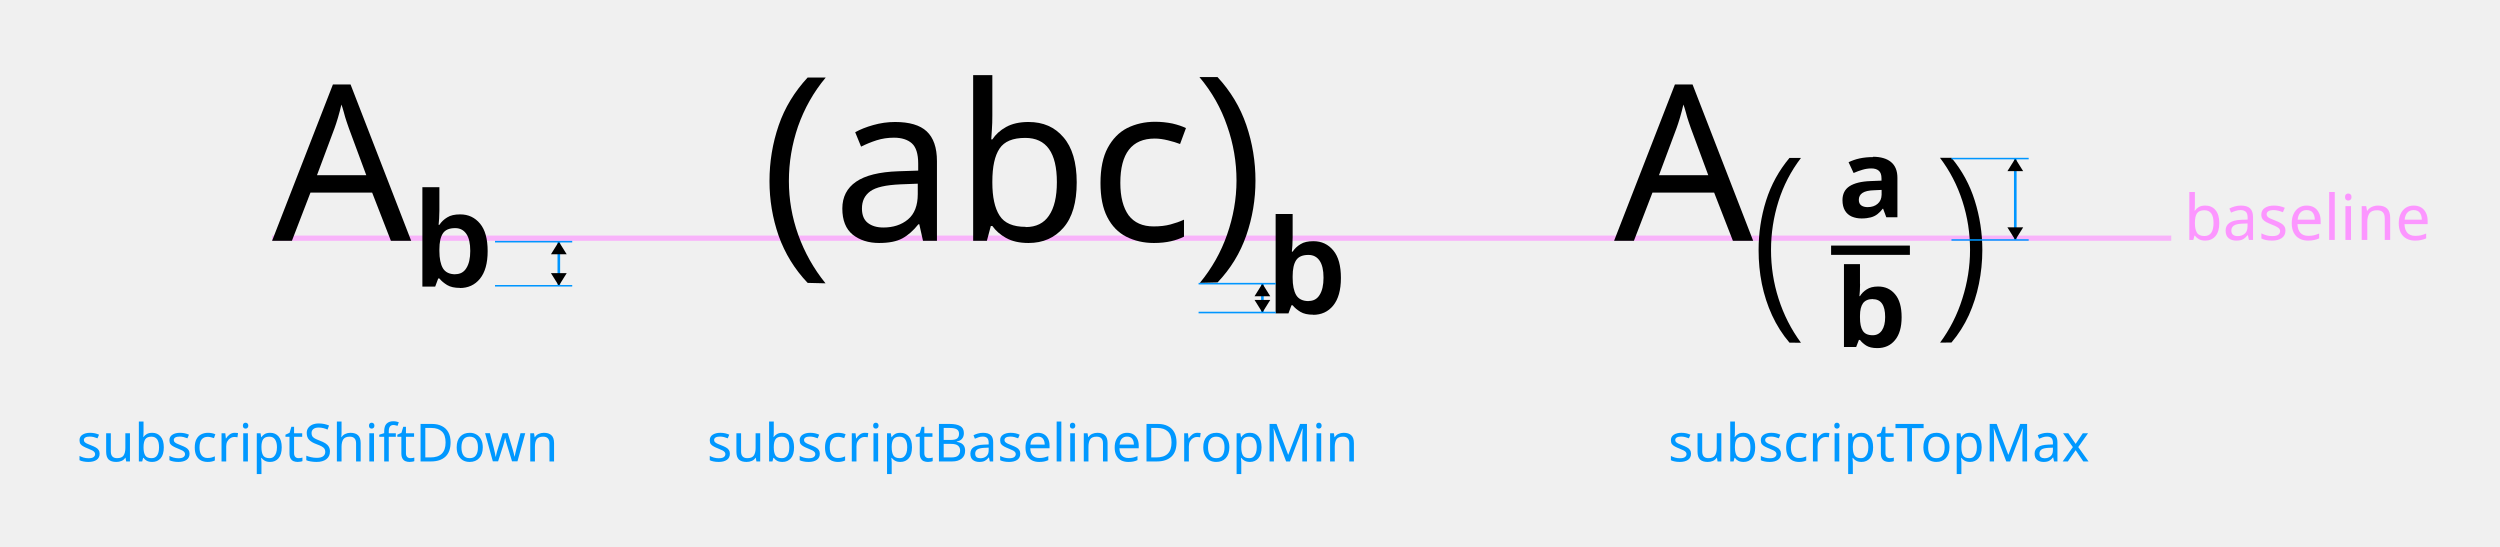
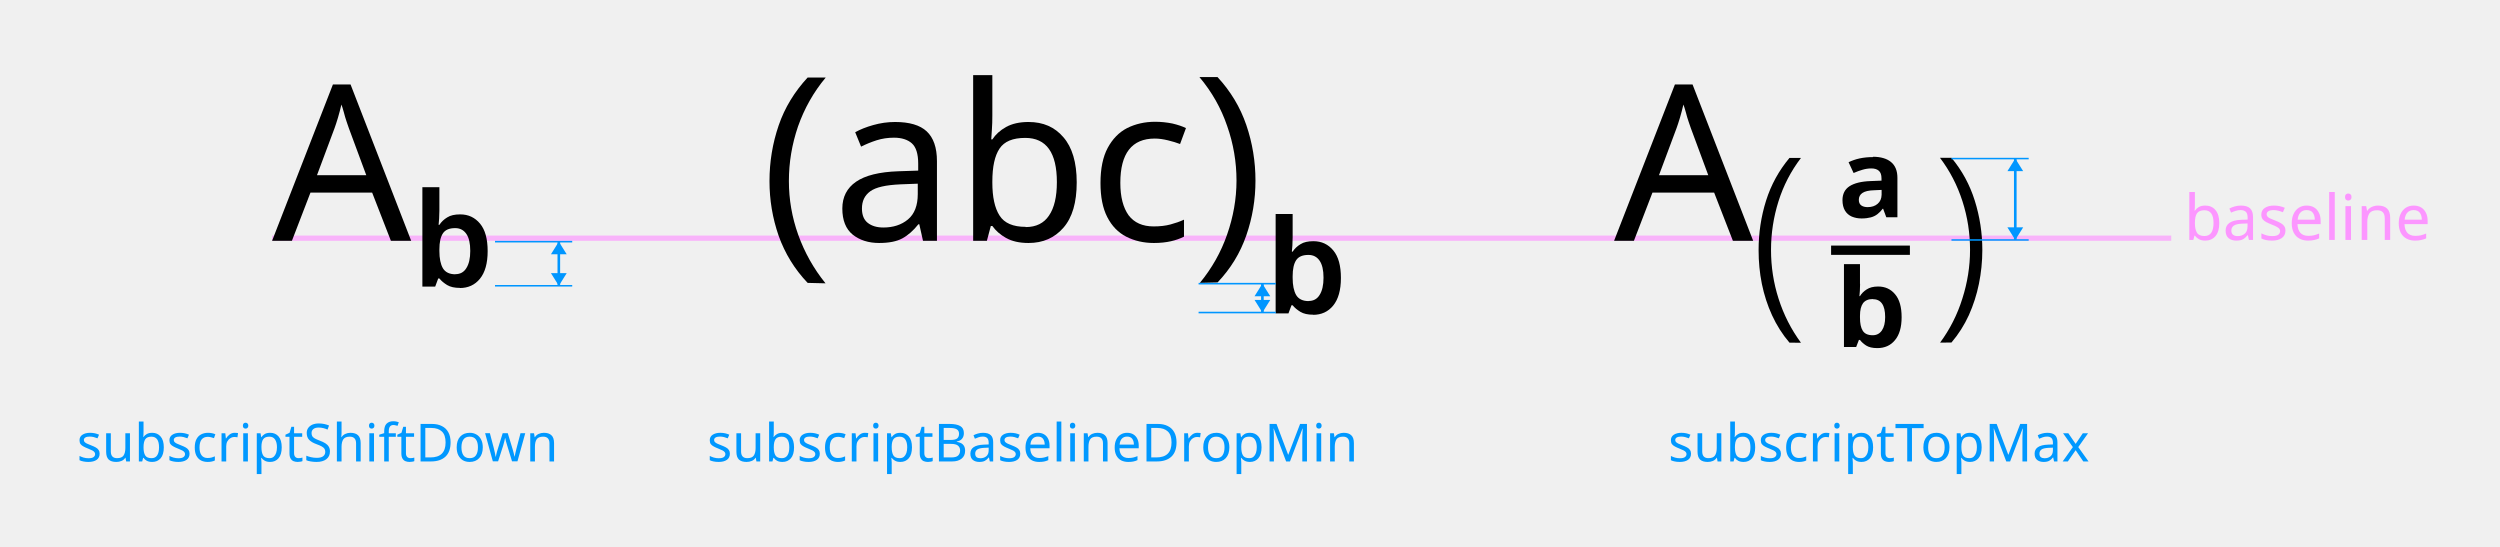
<svg xmlns="http://www.w3.org/2000/svg" xmlns:xlink="http://www.w3.org/1999/xlink" width="476pt" height="104pt" version="1.1" viewBox="0 0 476 104">
  <style>
-   path {
-    fill: black;
-   }
  @media (prefers-color-scheme: dark) {
-    path {
+    use:not([fill]) {
       fill: white;
   }
   path[stroke="#000"] {
    stroke: white;
   }
  }
 </style>
  <defs>
    <marker id="e" overflow="visible" markerHeight="1" markerWidth="1" orient="auto" preserveAspectRatio="xMidYMid" viewBox="0 0 1 1">
      <g transform="scale(.6)">
        <path d="m0-40" />
        <path d="m0 0-8 5v-10z" fill="context-stroke" fill-rule="evenodd" />
        <path d="m0-8v48" fill="none" stroke="context-stroke" stroke-linecap="square" />
      </g>
    </marker>
    <marker id="f" overflow="visible" markerHeight="1" markerWidth="1" orient="auto" preserveAspectRatio="xMidYMid" viewBox="0 0 1 1">
      <g transform="scale(.6)">
        <path d="m0-40" />
        <path d="m0 0 8 5v-10z" fill="context-stroke" fill-rule="evenodd" />
        <path d="m0-8v48" fill="none" stroke="context-stroke" stroke-linecap="square" />
      </g>
    </marker>
    <marker id="d" overflow="visible" markerHeight="1" markerWidth="1" orient="auto" preserveAspectRatio="xMidYMid" viewBox="0 0 1 1">
      <g transform="scale(.6)">
        <path d="m0-40" />
        <path d="m0 0-8 5v-10z" fill="context-stroke" fill-rule="evenodd" />
        <path d="m0-8v48" fill="none" stroke="context-stroke" stroke-linecap="square" />
      </g>
    </marker>
    <marker id="c" overflow="visible" markerHeight="1" markerWidth="1" orient="auto" preserveAspectRatio="xMidYMid" viewBox="0 0 1 1">
      <g transform="scale(.6)">
        <path d="m0-40" />
        <path d="m0 0 8 5v-10z" fill="context-stroke" fill-rule="evenodd" />
        <path d="m0-8v48" fill="none" stroke="context-stroke" stroke-linecap="square" />
      </g>
    </marker>
    <path id="b" d="m0 0 0.279 0.717h0.081l0.278-0.717h-0.093l-0.086 0.221h-0.283l-0.085-0.221h-0.091m0.206 0.301h0.226l-0.08 0.216c-0.002 0.005-0.005 0.015-0.01 0.029-0.005 0.014-0.009 0.029-0.013 0.044-0.004 0.015-0.008 0.027-0.011 0.035-0.005-0.021-0.01-0.041-0.016-0.061-0.006-0.02-0.011-0.035-0.015-0.046z" />
    <path id="a" d="m0.371-0.01c-0.041 0-0.073 0.007-0.098 0.022-0.024 0.015-0.044 0.031-0.059 0.05h-0.009l-0.023-0.062h-0.098v0.76h0.13v-0.179c0-0.021-6.6631e-4 -0.042-0.002-0.062-0.001-0.02-0.003-0.036-0.004-0.047h0.006c0.015 0.023 0.035 0.042 0.06 0.057 0.025 0.016 0.058 0.023 0.099 0.023 0.063 0 0.113-0.024 0.152-0.071s0.058-0.117 0.058-0.21c0-0.093-0.02-0.163-0.059-0.211-0.039-0.048-0.091-0.071-0.154-0.071m-0.033 0.106c0.036 0 0.064 0.015 0.083 0.046 0.02 0.031 0.03 0.075 0.03 0.132 0 0.058-0.01 0.101-0.03 0.13-0.02 0.029-0.048 0.044-0.085 0.044-0.045 0-0.076-0.013-0.094-0.04-0.018-0.027-0.027-0.068-0.027-0.123v-0.012c0-0.057 0.009-0.101 0.027-0.132 0.018-0.03 0.05-0.046 0.096-0.046z" />
    <path id="o" d="m0.215-0.158c-0.06 0.063-0.104 0.135-0.133 0.216-0.028 0.081-0.042 0.164-0.042 0.251 0 0.088 0.014 0.173 0.042 0.255 0.028 0.082 0.073 0.155 0.133 0.22h0.083c-0.056-0.067-0.098-0.142-0.127-0.224-0.028-0.082-0.042-0.165-0.042-0.251 0-0.084 0.014-0.166 0.043-0.247 0.029-0.08 0.07-0.154 0.125-0.222z" />
    <path id="m" d="m0.215-0.01c-0.049 0-0.089 0.013-0.121 0.038-0.032 0.026-0.048 0.066-0.048 0.12 0 0.053 0.021 0.094 0.063 0.123 0.042 0.029 0.107 0.045 0.194 0.048l0.091 0.003v0.032c0 0.045-0.01 0.076-0.029 0.093-0.019 0.017-0.047 0.026-0.082 0.026-0.028 0-0.055-0.004-0.08-0.012-0.025-0.008-0.049-0.018-0.071-0.029l-0.027 0.066c0.023 0.013 0.051 0.024 0.083 0.033 0.032 0.009 0.065 0.014 0.1 0.014 0.065 0 0.114-0.014 0.145-0.043 0.031-0.029 0.047-0.074 0.047-0.137v-0.365h-0.064l-0.017 0.076h-0.004c-0.023-0.029-0.048-0.051-0.074-0.065-0.026-0.014-0.061-0.021-0.107-0.021m0.02 0.071c0.045 0 0.083 0.012 0.113 0.037 0.03 0.025 0.045 0.064 0.045 0.116v0.048l-0.079-0.003c-0.067-0.003-0.113-0.013-0.139-0.032-0.026-0.019-0.038-0.045-0.038-0.079 0-0.03 0.009-0.052 0.027-0.066 0.018-0.014 0.042-0.021 0.071-0.021z" />
    <path id="l" d="m0.339-0.01c-0.042 0-0.076 0.008-0.103 0.023-0.027 0.015-0.048 0.034-0.063 0.055h-0.007l-0.018-0.068h-0.063v0.76h0.088v-0.185c0-0.023-5.0354e-4 -0.044-0.002-0.064-9.969e-4 -0.02-0.002-0.035-0.003-0.046h0.005c0.015 0.023 0.036 0.042 0.063 0.057 0.027 0.015 0.061 0.023 0.103 0.023 0.067 0 0.12-0.023 0.16-0.07 0.04-0.046 0.061-0.115 0.061-0.207 0-0.092-0.02-0.161-0.061-0.208-0.041-0.047-0.094-0.07-0.16-0.07m-0.013 0.073c0.048 0 0.084 0.018 0.107 0.053 0.024 0.035 0.036 0.086 0.036 0.153 0 0.135-0.048 0.203-0.145 0.203-0.057 0-0.096-0.016-0.118-0.049-0.022-0.033-0.033-0.083-0.033-0.152v-0.004c0-0.066 0.011-0.117 0.033-0.151 0.022-0.035 0.062-0.052 0.12-0.052z" />
    <path id="k" d="m0.3-0.01c-0.047 0-0.09 0.01-0.127 0.029-0.037 0.019-0.066 0.049-0.087 0.09-0.021 0.041-0.031 0.093-0.031 0.156 0 0.066 0.011 0.12 0.033 0.161 0.022 0.041 0.052 0.072 0.089 0.091 0.038 0.019 0.081 0.029 0.129 0.029 0.027 0 0.054-0.003 0.079-0.008 0.025-0.006 0.046-0.013 0.062-0.021l-0.027-0.073c-0.016 0.006-0.035 0.012-0.056 0.017-0.021 0.005-0.041 0.008-0.06 0.008-0.105 0-0.158-0.068-0.158-0.203 0-0.065 0.013-0.114 0.038-0.149 0.026-0.034 0.064-0.051 0.115-0.051 0.029 0 0.055 0.003 0.077 0.009 0.022 0.006 0.043 0.013 0.062 0.022v-0.078c-0.018-0.009-0.038-0.016-0.06-0.021-0.022-0.005-0.048-0.008-0.078-0.008z" />
    <path id="n" d="m0.031-0.158c0.055 0.067 0.097 0.141 0.125 0.222 0.028 0.08 0.043 0.163 0.043 0.247 0 0.085-0.014 0.169-0.043 0.251-0.028 0.082-0.07 0.156-0.127 0.224h0.083c0.06-0.065 0.104-0.138 0.132-0.22 0.028-0.082 0.042-0.167 0.042-0.255 0-0.087-0.014-0.17-0.042-0.251-0.028-0.081-0.072-0.153-0.132-0.216z" />
    <path id="j" d="m0.276-0.399c-0.054 0.063-0.098 0.133-0.133 0.209-0.035 0.076-0.061 0.157-0.078 0.24-0.017 0.084-0.025 0.17-0.025 0.258 0 0.131 0.019 0.257 0.057 0.378 0.038 0.121 0.098 0.23 0.179 0.327h0.088c-0.077-0.101-0.134-0.211-0.172-0.332-0.038-0.121-0.057-0.245-0.057-0.372 0-0.127 0.019-0.252 0.058-0.373 0.039-0.122 0.096-0.234 0.171-0.336z" />
    <path id="h" d="m0.381 0.555c0.071 0 0.127-0.016 0.166-0.048 0.039-0.032 0.059-0.08 0.059-0.145v-0.362h-0.102l-0.029 0.078h-0.004c-0.015-0.02-0.031-0.036-0.049-0.05-0.017-0.013-0.037-0.023-0.06-0.029-0.023-0.006-0.051-0.01-0.085-0.01-0.033 0-0.062 0.006-0.089 0.017-0.027 0.012-0.048 0.03-0.063 0.055s-0.023 0.057-0.023 0.096c0 0.057 0.022 0.1 0.065 0.128 0.044 0.028 0.108 0.044 0.193 0.047l0.1 0.004v0.02c0 0.033-0.008 0.057-0.025 0.071-0.016 0.014-0.039 0.021-0.068 0.021-0.027 0-0.054-0.004-0.081-0.012-0.027-0.008-0.055-0.018-0.082-0.03l-0.046 0.099c0.031 0.015 0.065 0.027 0.102 0.035 0.038 0.008 0.078 0.012 0.122 0.012m0.014-0.304c-0.052-0.001-0.089-0.01-0.111-0.025-0.022-0.015-0.033-0.036-0.033-0.063 0-0.023 0.007-0.04 0.022-0.051 0.015-0.011 0.035-0.016 0.059-0.016 0.037 0 0.068 0.01 0.091 0.03 0.024 0.02 0.036 0.048 0.037 0.083v0.045z" />
    <path id="g" d="m0.266 0.58c0-0.022-6.7139e-4 -0.043-0.002-0.064-0.001-0.021-0.003-0.037-0.004-0.049h0.005c0.014 0.023 0.034 0.044 0.061 0.061 0.027 0.018 0.062 0.027 0.106 0.027 0.064 0 0.116-0.024 0.155-0.071 0.04-0.047 0.06-0.117 0.06-0.21 0-0.092-0.02-0.162-0.061-0.211-0.04-0.049-0.094-0.073-0.162-0.073-0.044 0-0.078 0.008-0.103 0.024-0.024 0.016-0.043 0.033-0.056 0.051h-0.01l-0.025-0.065h-0.112v0.76h0.147v-0.18m0.118-0.14c-0.041 0-0.071-0.013-0.09-0.038-0.018-0.025-0.028-0.063-0.028-0.115v-0.017c0-0.053 0.008-0.093 0.025-0.12 0.017-0.028 0.048-0.042 0.092-0.042 0.036 0 0.064 0.015 0.084 0.044 0.02 0.029 0.03 0.07 0.03 0.123 0 0.109-0.038 0.164-0.114 0.164z" />
    <path id="i" d="m0.031-0.399c0.075 0.102 0.132 0.214 0.17 0.336 0.039 0.122 0.059 0.246 0.059 0.373 0 0.127-0.019 0.251-0.058 0.372s-0.096 0.232-0.172 0.332h0.088c0.081-0.097 0.14-0.206 0.178-0.327 0.038-0.121 0.058-0.247 0.058-0.378 0-0.088-0.009-0.174-0.026-0.258-0.017-0.084-0.043-0.164-0.077-0.24-0.035-0.076-0.079-0.146-0.133-0.209z" />
  </defs>
  <path d="m51.804 45.35h361.6" fill="none" stroke="#fc96ff" stroke-miterlimit="10" stroke-opacity=".678" />
  <use transform="matrix(41.511 0 0 -41.511 51.804 45.85)" data-text="A" xlink:href="#b" />
  <use transform="matrix(24.907 0 0 -24.907 78.329 54.567)" data-text="𝖻" xlink:href="#a" />
  <use transform="matrix(41.511 0 0 -41.511 144.85 47.304)" data-text="(" xlink:href="#o" />
  <use transform="matrix(41.511 0 0 -41.511 158.47 45.85)" data-text="a" xlink:href="#m" />
  <use transform="matrix(41.511 0 0 -41.511 181.76 45.85)" data-text="b" xlink:href="#l" />
  <use transform="matrix(41.511 0 0 -41.511 207.25 45.85)" data-text="c" xlink:href="#k" />
  <use transform="matrix(41.511 0 0 -41.511 227.17 47.304)" data-text=")" xlink:href="#n" />
  <use transform="matrix(24.907 0 0 -24.907 240.79 59.671)" data-text="𝖻" xlink:href="#a" />
  <use transform="matrix(41.511 0 0 -41.511 307.32 45.85)" data-text="A" xlink:href="#b" />
  <use transform="matrix(24.907 0 0 -24.907 333.84 55.3)" data-text="(" xlink:href="#j" />
  <use transform="matrix(20.755 0 0 -20.755 348.69 41.367)" data-text="𝖺" xlink:href="#h" />
  <path d="m348.64 47.642h15.004" fill="none" stroke="#000" stroke-miterlimit="10" stroke-width="1.767" />
  <use transform="matrix(20.755 0 0 -20.755 348.64 66.071)" data-text="𝖻" xlink:href="#g" />
  <use transform="matrix(24.907 0 0 -24.907 368.62 55.3)" data-text=")" xlink:href="#i" />
  <text x="415.833" y="45.686" fill="#fc96ff" font-family="'Noto Sans'" font-size="12px" stroke-width=".75" style="line-height:1.25" xml:space="preserve">
    <tspan x="415.833" y="45.686" fill="#fc96ff" font-family="'Noto Sans'" font-size="12px" stroke-width=".75">baseline</tspan>
  </text>
  <path d="m106.4 46.014v8.395" fill="none" marker-end="url(#e)" marker-start="url(#f)" stroke="#0096ff" stroke-width=".5" />
  <text x="14.626" y="87.86" fill="#0098ff" font-family="'Noto Sans'" font-size="10px" stroke-width=".75" style="line-height:1.25" xml:space="preserve">
    <tspan x="14.626" y="87.86" fill="#0098ff" font-family="'Noto Sans'" font-size="10px" stroke-width=".75">subscriptShiftDown</tspan>
  </text>
  <text x="134.626" y="87.86" fill="#0098ff" font-family="'Noto Sans'" font-size="10px" stroke-width=".75" style="line-height:1.25" xml:space="preserve">
    <tspan x="134.626" y="87.86" fill="#0098ff" font-family="'Noto Sans'" font-size="10px" stroke-width=".75">subscriptBaselineDropMin</tspan>
  </text>
  <path d="m240.36 54.008v5.495" fill="none" marker-end="url(#d)" marker-start="url(#c)" stroke="#0096ff" stroke-width=".5" />
  <path d="m383.71 30.19v15.5" fill="none" marker-end="url(#d)" marker-start="url(#c)" stroke="#0096ff" stroke-width=".5" />
  <text x="317.626" y="87.86" fill="#0098ff" font-family="'Noto Sans'" font-size="10px" stroke-width=".75" style="line-height:1.25" xml:space="preserve">
    <tspan x="317.626" y="87.86" fill="#0098ff" font-family="'Noto Sans'" font-size="10px" stroke-width=".75">subscriptTopMax</tspan>
  </text>
</svg>
